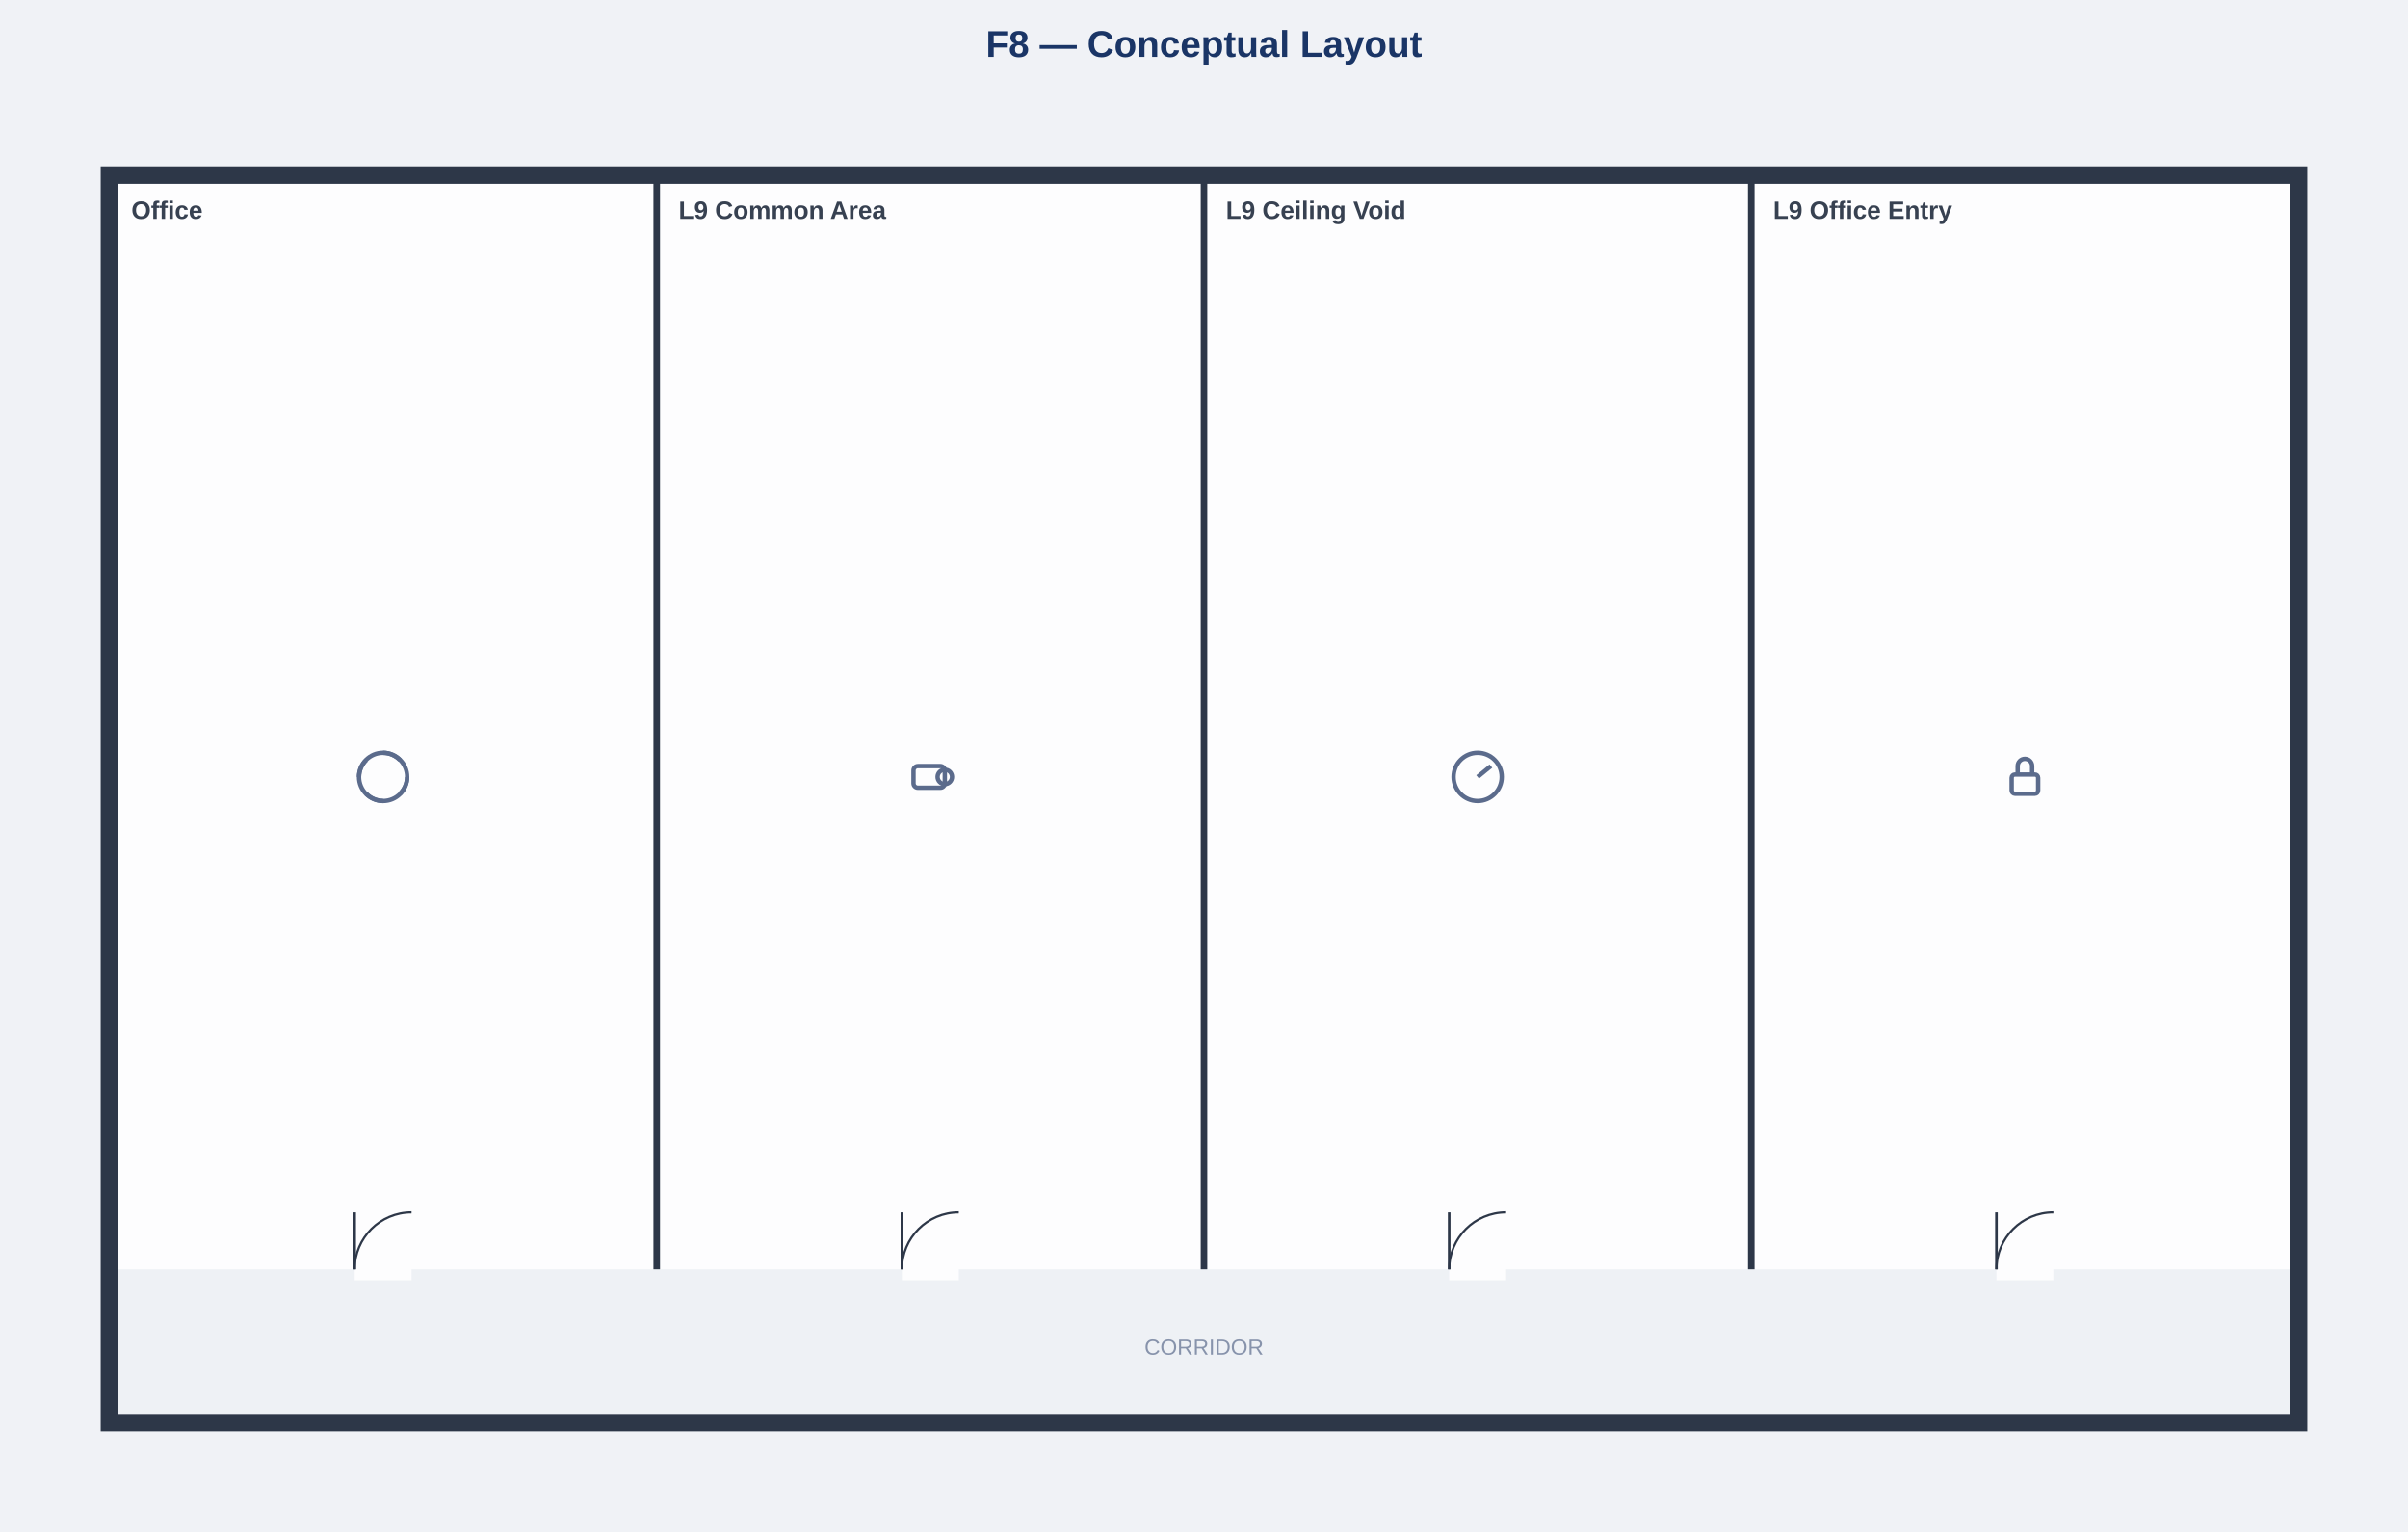
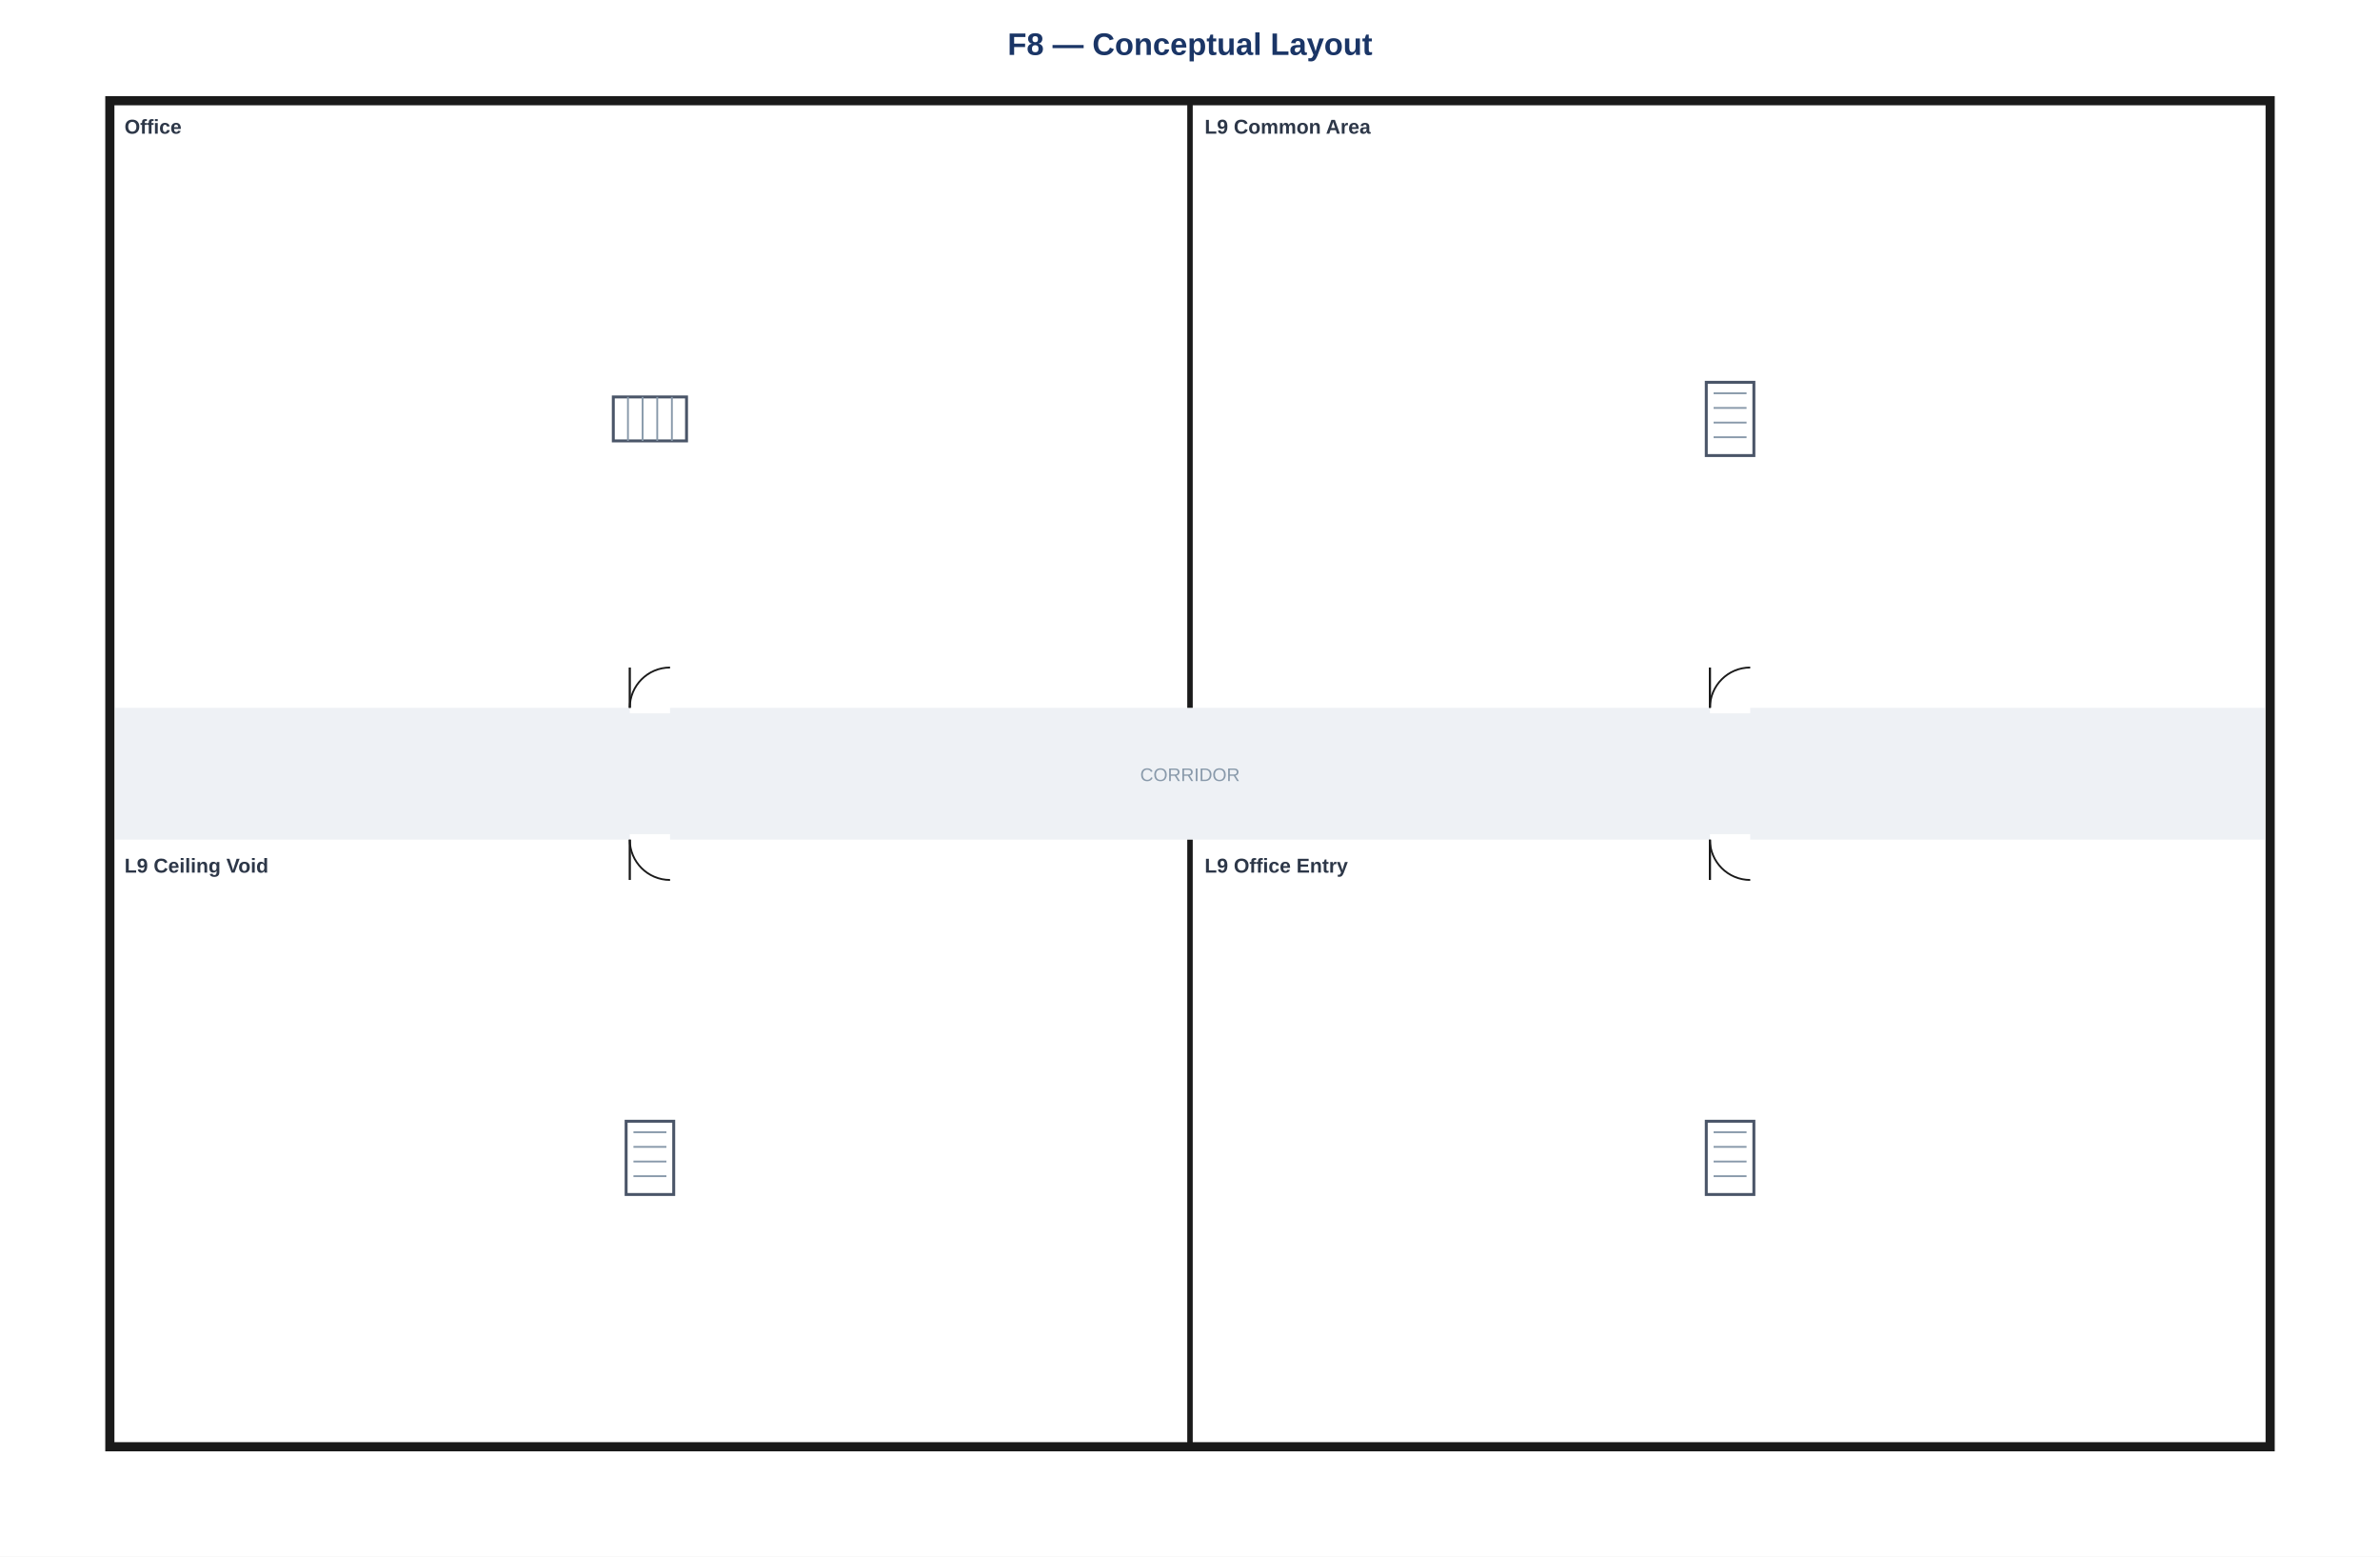
- <svg xmlns="http://www.w3.org/2000/svg" width="1100" height="700" viewBox="0 0 1100 700" font-family="Arial, sans-serif">
-   <rect x="0" y="0" width="1100" height="700" fill="#F0F2F6" />
-   <text x="550.0" y="26" text-anchor="middle" font-size="17" font-weight="bold" fill="#1A3566">F8 — Conceptual Layout</text>
-   <rect x="50" y="80" width="1000" height="570" fill="#FDFDFE" stroke="#2D3748" stroke-width="8" />
-   <rect x="54.0" y="580" width="992" height="66.0" fill="#EEF1F5" />
-   <text x="550.0" y="619.0" text-anchor="middle" font-size="10" fill="#5B6B8C" opacity="0.7">CORRIDOR</text>
-   <text x="60.0" y="100" font-size="11.5" font-weight="700" fill="#374151">Office</text>
-   <circle cx="175.0" cy="355.0" r="11" fill="none" stroke="#5B6B8C" stroke-width="2" />
-   <path d="M175.0,344.0 A11,11 0 0 1 182.7,347.3" stroke="#5B6B8C" stroke-width="2" fill="none" />
-   <path d="M186.0,355.0 A11,11 0 0 1 182.7,362.7" stroke="#5B6B8C" stroke-width="2" fill="none" />
-   <path d="M175.0,366.0 A11,11 0 0 1 167.3,362.7" stroke="#5B6B8C" stroke-width="2" fill="none" />
-   <path d="M164.0,355.0 A11,11 0 0 1 167.3,347.3" stroke="#5B6B8C" stroke-width="2" fill="none" />
-   <rect x="162.0" y="577.0" width="26.0" height="8" fill="#FDFDFE" />
-   <path d="M162.0,580.0 A26.0,26.0 0 0 1 188.0,554.0" fill="none" stroke="#2D3748" stroke-width="1" />
-   <line x1="162.0" y1="580.0" x2="162.0" y2="554.0" stroke="#2D3748" stroke-width="1.2" />
-   <line x1="300.0" y1="80" x2="300.0" y2="580" stroke="#2D3748" stroke-width="3" />
-   <text x="310.0" y="100" font-size="11.5" font-weight="700" fill="#374151">L9 Common Area</text>
-   <rect x="417.3" y="350.05" width="14.3" height="9.9" rx="2" fill="none" stroke="#5B6B8C" stroke-width="2" />
-   <circle cx="431.6" cy="355.0" r="3.3" fill="none" stroke="#5B6B8C" stroke-width="2" />
-   <rect x="412.0" y="577.0" width="26.0" height="8" fill="#FDFDFE" />
-   <path d="M412.0,580.0 A26.0,26.0 0 0 1 438.0,554.0" fill="none" stroke="#2D3748" stroke-width="1" />
-   <line x1="412.0" y1="580.0" x2="412.0" y2="554.0" stroke="#2D3748" stroke-width="1.2" />
-   <line x1="550.0" y1="80" x2="550.0" y2="580" stroke="#2D3748" stroke-width="3" />
-   <text x="560.0" y="100" font-size="11.5" font-weight="700" fill="#374151">L9 Ceiling Void</text>
-   <circle cx="675.0" cy="355.0" r="11" fill="none" stroke="#5B6B8C" stroke-width="2" />
-   <path d="M675.0,355.0 L681.05,350.05" stroke="#5B6B8C" stroke-width="2" />
-   <rect x="662.0" y="577.0" width="26.0" height="8" fill="#FDFDFE" />
-   <path d="M662.0,580.0 A26.0,26.0 0 0 1 688.0,554.0" fill="none" stroke="#2D3748" stroke-width="1" />
-   <line x1="662.0" y1="580.0" x2="662.0" y2="554.0" stroke="#2D3748" stroke-width="1.2" />
-   <line x1="800.0" y1="80" x2="800.0" y2="580" stroke="#2D3748" stroke-width="3" />
-   <text x="810.0" y="100" font-size="11.5" font-weight="700" fill="#374151">L9 Office Entry</text>
-   <rect x="918.95" y="353.9" width="12.1" height="8.8" rx="1.5" fill="none" stroke="#5B6B8C" stroke-width="2" />
-   <path d="M921.7,353.9 L921.7,350.05 A3.3,3.3 0 0 1 928.3,350.05 L928.3,353.9" fill="none" stroke="#5B6B8C" stroke-width="2" />
-   <rect x="912.0" y="577.0" width="26.0" height="8" fill="#FDFDFE" />
-   <path d="M912.0,580.0 A26.0,26.0 0 0 1 938.0,554.0" fill="none" stroke="#2D3748" stroke-width="1" />
-   <line x1="912.0" y1="580.0" x2="912.0" y2="554.0" stroke="#2D3748" stroke-width="1.2" />
+ <svg xmlns="http://www.w3.org/2000/svg" width="1300" height="850" viewBox="0 0 1300 850" font-family="Arial, sans-serif">
+   <rect x="0" y="0" width="1300" height="850" fill="#FFFFFF" />
+   <text x="650.0" y="30" text-anchor="middle" font-size="17" font-weight="bold" fill="#1A3566">F8 — Conceptual Layout</text>
+   <rect x="60" y="55" width="1180" height="735" fill="none" stroke="#1A1A1A" stroke-width="5" />
+   <rect x="63" y="386.5" width="1174" height="72" fill="#EEF1F5" />
+   <text x="650.0" y="426.5" text-anchor="middle" font-size="10" fill="#8899AA">CORRIDOR</text>
+   <text x="68.0" y="73" font-size="11" font-weight="700" fill="#2D3748">Office</text>
+   <rect x="335.0" y="216.75" width="40" height="24.0" fill="none" stroke="#4A5568" stroke-width="1.6" />
+   <line x1="343.0" y1="216.75" x2="343.0" y2="240.75" stroke="#8899AA" stroke-width="1" />
+   <line x1="351.0" y1="216.75" x2="351.0" y2="240.75" stroke="#8899AA" stroke-width="1" />
+   <line x1="359.0" y1="216.75" x2="359.0" y2="240.75" stroke="#8899AA" stroke-width="1" />
+   <line x1="367.0" y1="216.75" x2="367.0" y2="240.75" stroke="#8899AA" stroke-width="1" />
+   <rect x="344.0" y="383.5" width="22" height="6" fill="#FFFFFF" />
+   <path d="M344.0,386.5 A22,22 0 0 1 366.0,364.5" fill="none" stroke="#1A1A1A" stroke-width="1" />
+   <line x1="344.0" y1="386.5" x2="344.0" y2="364.5" stroke="#1A1A1A" stroke-width="1.2" />
+   <line x1="650.0" y1="55" x2="650.0" y2="386.5" stroke="#1A1A1A" stroke-width="3" />
+   <text x="658.0" y="73" font-size="11" font-weight="700" fill="#2D3748">L9 Common Area</text>
+   <rect x="932.0" y="208.75" width="26" height="40" fill="none" stroke="#4A5568" stroke-width="1.6" />
+   <line x1="936.0" y1="214.75" x2="954.0" y2="214.75" stroke="#8899AA" stroke-width="1" />
+   <line x1="936.0" y1="222.75" x2="954.0" y2="222.75" stroke="#8899AA" stroke-width="1" />
+   <line x1="936.0" y1="230.75" x2="954.0" y2="230.75" stroke="#8899AA" stroke-width="1" />
+   <line x1="936.0" y1="238.75" x2="954.0" y2="238.75" stroke="#8899AA" stroke-width="1" />
+   <rect x="934.0" y="383.5" width="22" height="6" fill="#FFFFFF" />
+   <path d="M934.0,386.5 A22,22 0 0 1 956.0,364.5" fill="none" stroke="#1A1A1A" stroke-width="1" />
+   <line x1="934.0" y1="386.5" x2="934.0" y2="364.5" stroke="#1A1A1A" stroke-width="1.2" />
+   <text x="68.0" y="476.5" font-size="11" font-weight="700" fill="#2D3748">L9 Ceiling Void</text>
+   <rect x="342.0" y="612.25" width="26" height="40" fill="none" stroke="#4A5568" stroke-width="1.6" />
+   <line x1="346.0" y1="618.25" x2="364.0" y2="618.25" stroke="#8899AA" stroke-width="1" />
+   <line x1="346.0" y1="626.25" x2="364.0" y2="626.25" stroke="#8899AA" stroke-width="1" />
+   <line x1="346.0" y1="634.25" x2="364.0" y2="634.25" stroke="#8899AA" stroke-width="1" />
+   <line x1="346.0" y1="642.25" x2="364.0" y2="642.25" stroke="#8899AA" stroke-width="1" />
+   <rect x="344.0" y="455.5" width="22" height="6" fill="#FFFFFF" />
+   <path d="M344.0,458.5 A22,22 0 0 0 366.0,480.5" fill="none" stroke="#1A1A1A" stroke-width="1" />
+   <line x1="344.0" y1="458.5" x2="344.0" y2="480.5" stroke="#1A1A1A" stroke-width="1.2" />
+   <line x1="650.0" y1="458.5" x2="650.0" y2="790.0" stroke="#1A1A1A" stroke-width="3" />
+   <text x="658.0" y="476.5" font-size="11" font-weight="700" fill="#2D3748">L9 Office Entry</text>
+   <rect x="932.0" y="612.25" width="26" height="40" fill="none" stroke="#4A5568" stroke-width="1.6" />
+   <line x1="936.0" y1="618.25" x2="954.0" y2="618.25" stroke="#8899AA" stroke-width="1" />
+   <line x1="936.0" y1="626.25" x2="954.0" y2="626.25" stroke="#8899AA" stroke-width="1" />
+   <line x1="936.0" y1="634.25" x2="954.0" y2="634.25" stroke="#8899AA" stroke-width="1" />
+   <line x1="936.0" y1="642.25" x2="954.0" y2="642.25" stroke="#8899AA" stroke-width="1" />
+   <rect x="934.0" y="455.5" width="22" height="6" fill="#FFFFFF" />
+   <path d="M934.0,458.5 A22,22 0 0 0 956.0,480.5" fill="none" stroke="#1A1A1A" stroke-width="1" />
+   <line x1="934.0" y1="458.5" x2="934.0" y2="480.5" stroke="#1A1A1A" stroke-width="1.2" />
</svg>
